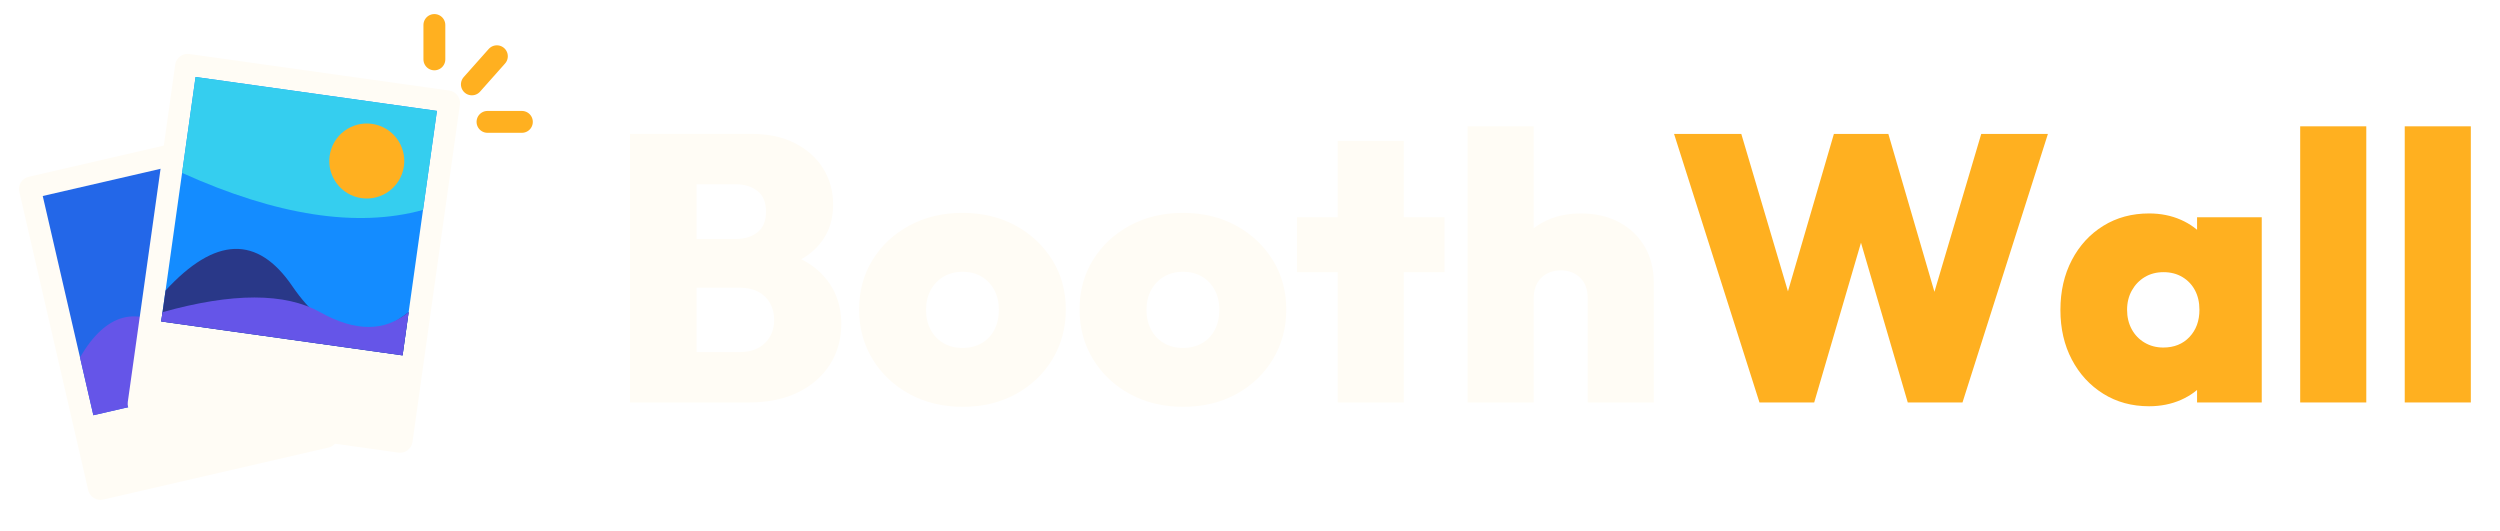
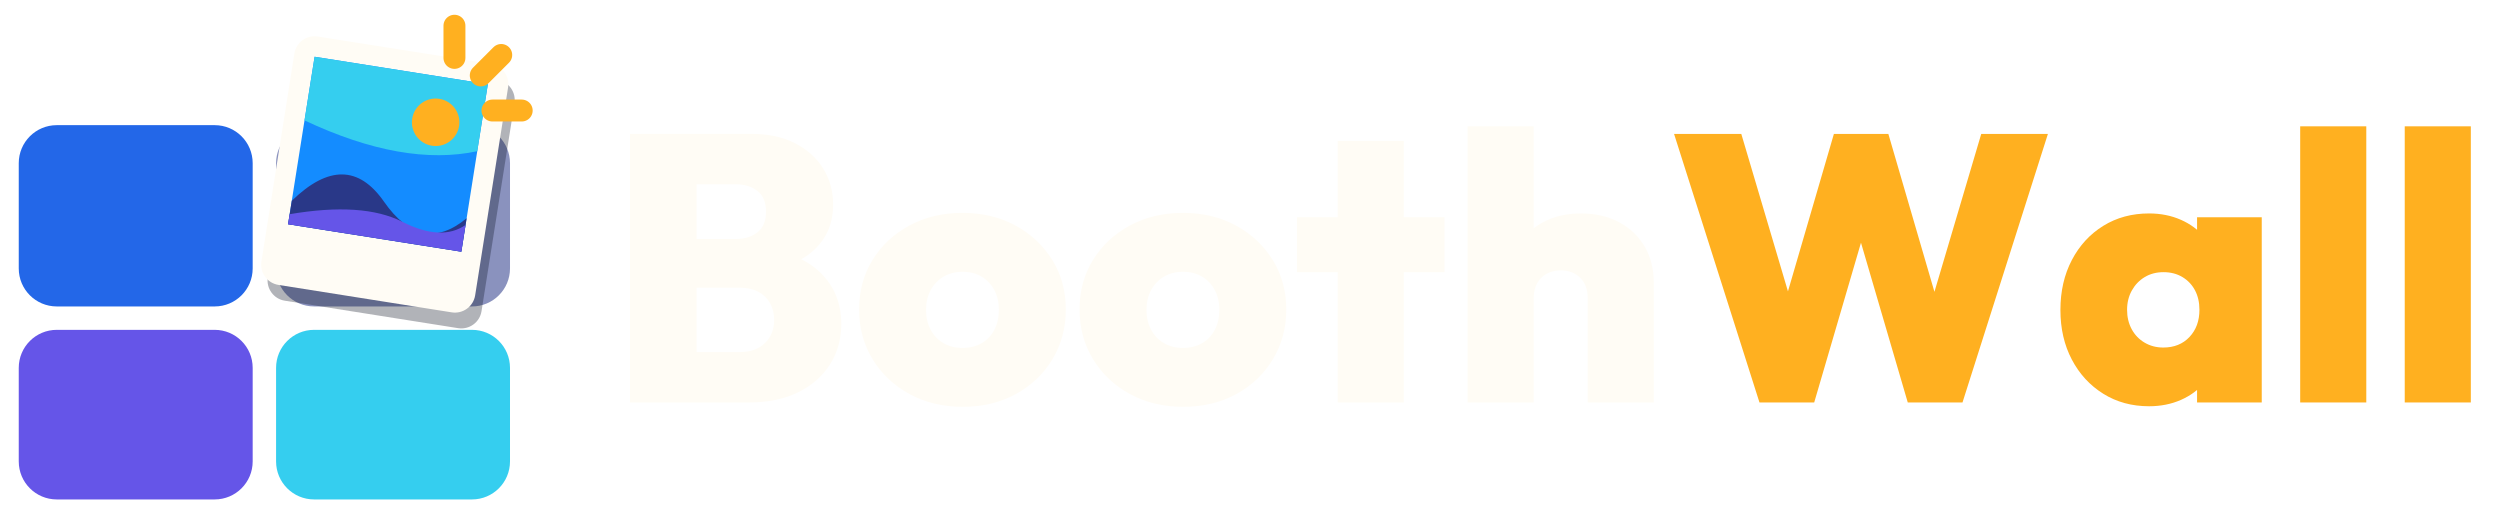
<svg xmlns="http://www.w3.org/2000/svg" width="528" height="112" viewBox="0 0 528 112">
  <g transform="translate(0 0) scale(0.66)">
-     <g transform="rotate(-13 60 90)">
-       <rect x="14" y="46" width="82" height="106" rx="4" fill="#FFFCF5" />
-       <rect x="21" y="53" width="68" height="72" rx="0" fill="#2367E8" />
-       <path d="M21 106Q38 88 52 105T89 108V125H21Z" fill="#6555E8" />
+     <g transform="translate(0.386 11.977) scale(0.93572)">
+       <rect x="6" y="30" width="80" height="62" rx="13" fill="#2367E8" />
+       <rect x="6" y="100" width="80" height="58" rx="13" fill="#6555E8" />
+       <rect x="94" y="100" width="80" height="58" rx="13" fill="#35CEEF" />
+       <rect x="94" y="30" width="80" height="62" rx="13" fill="#293888" opacity=".55" />
+       <g transform="rotate(9 132 48)">
+         <rect x="97" y="9" width="74" height="86" rx="7" fill="#0B1020" opacity=".32" />
+         <rect x="94" y="4" width="74" height="86" rx="7" fill="#FFFCF5" />
+         <rect x="101" y="11" width="60" height="58" fill="#148CFF" />
+         <path d="M101 11H161V34.2Q137 43.48 101 33.04Z" fill="#35CEEF" />
+         <path d="M101 60.88Q116.6 40 132.2 56.24T161 57.4V69H101Z" fill="#293888" />
+         <path d="M101 65.52Q125 57.4 139.4 62.04T161 59.72V69H101Z" fill="#6555E8" />
+         <circle cx="145.4" cy="26.66" r="8.12" fill="#FFB020" />
+       </g>
+       <path d="M155 -4V7M171 6L164 13M178 25H168" stroke="#FFB020" stroke-width="7.5" stroke-linecap="round" fill="none" />
    </g>
-     <g transform="rotate(8 90 81)">
-       <rect x="48" y="22" width="92" height="117" rx="4" fill="#FFFCF5" />
-       <rect x="55" y="29" width="78" height="79" rx="0" fill="#148CFF" />
-       <path d="M55 29H133V61Q103 74 55 60Z" fill="#35CEEF" />
-       <path d="M55 98Q75 69 95 91T133 94V108H55Z" fill="#293888" />
-       <path d="M55 105Q87 91 105 98T133 94V108H55Z" fill="#6555E8" />
-       <circle cx="113" cy="48" r="12" fill="#FFB020" />
-     </g>
-     <path d="M139 8V19M159 18L151 27M167 39H156" stroke="#FFB020" stroke-width="7" stroke-linecap="round" />
  </g>
  <path d="M204.5 0V133H353Q394.75 133 419.25 156.625Q443.75 180.25 443.75 218Q443.75 243.25 432.625 262.625Q421.5 282 401.375 292.5Q381.25 303 353 303H204.5V431.5H342Q377.25 431.5 399.75 449.25Q422.25 467 422.25 503.75Q422.25 540.5 399.75 558.25Q377.25 576 342 576H204.5V709H384.75Q451.25 709 499.375 684.125Q547.5 659.25 573.5 617.125Q599.5 575 599.5 522Q599.5 451.25 551.375 404.75Q503.25 358.25 410.5 346.5L411.25 407.25Q512.5 395.25 566.75 341.75Q621 288.25 621 207.25Q621 147.25 591.125 100.375Q561.25 53.5 506.75 26.75Q452.25 0 378 0ZM63.25 0V709H239V0Z" transform="translate(128.000 85) scale(0.08 -0.08)" fill="#FFFCF5" />
  <path d="M291.5 -11.5Q213.25 -11.5 151.375 22.0Q89.5 55.5 53.75 114.0Q18 172.5 18 245.5Q18 318.5 53.375 376.0Q88.75 433.5 150.625 467.0Q212.5 500.5 290.75 500.5Q369.25 500.5 430.75 467.125Q492.25 433.75 528.0 376.125Q563.75 318.5 563.75 245.5Q563.75 172.5 528.375 114.0Q493 55.5 431.5 22.0Q370 -11.5 291.5 -11.5ZM290.75 144Q319.75 144 341.5 156.5Q363.25 169 375.125 191.875Q387 214.75 387 244.75Q387 274.75 374.625 297.375Q362.25 320 341.0 332.5Q319.75 345 290.75 345Q262.75 345 241.0 332.125Q219.25 319.25 207.0 296.625Q194.75 274 194.75 244Q194.75 214.75 207.0 191.875Q219.25 169 241.0 156.5Q262.75 144 290.75 144Z" transform="translate(180.000 85) scale(0.08 -0.08)" fill="#FFFCF5" />
  <path d="M291.5 -11.5Q213.25 -11.5 151.375 22.0Q89.5 55.5 53.75 114.0Q18 172.5 18 245.5Q18 318.5 53.375 376.0Q88.75 433.5 150.625 467.0Q212.5 500.5 290.75 500.5Q369.25 500.5 430.75 467.125Q492.25 433.75 528.0 376.125Q563.75 318.5 563.75 245.5Q563.75 172.5 528.375 114.0Q493 55.5 431.5 22.0Q370 -11.5 291.5 -11.5ZM290.75 144Q319.75 144 341.5 156.5Q363.25 169 375.125 191.875Q387 214.75 387 244.75Q387 274.75 374.625 297.375Q362.25 320 341.0 332.5Q319.75 345 290.75 345Q262.75 345 241.0 332.125Q219.25 319.25 207.0 296.625Q194.75 274 194.75 244Q194.75 214.75 207.0 191.875Q219.25 169 241.0 156.5Q262.75 144 290.75 144Z" transform="translate(226.560 85) scale(0.08 -0.08)" fill="#FFFCF5" />
  <path d="M117.5 0V690.5H292V0ZM10 344V489H399.5V344Z" transform="translate(273.120 85) scale(0.08 -0.08)" fill="#FFFCF5" />
  <path d="M367.5 0V276.25Q367.5 310 347.5 329.375Q327.5 348.75 296.811 348.75Q275.936 348.75 259.593 340.0Q243.25 331.25 234.125 314.875Q225 298.5 225 276.25L157.25 307.75Q157.25 366.5 181.625 409.375Q206 452.25 249.224 475.625Q292.448 499 349.349 499Q407.75 499 451.25 475.375Q494.75 451.75 518.375 410.75Q542 369.75 542 316V0ZM50.5 0V729H225V0Z" transform="translate(305.920 85) scale(0.08 -0.08)" fill="#FFFCF5" />
  <path d="M238 0 12.5 709H190L351.75 163.25H275.25L434.5 709H578.25L737.5 163.25H661.75L823.5 709H999.5L774 0H629.5L470 544.75H542L382.5 0Z" transform="translate(352.560 85) scale(0.08 -0.08)" fill="#FFB020" />
  <path d="M254.5 -10Q186.5 -10 133.625 23.0Q80.75 56 50.625 113.25Q20.5 170.5 20.5 244.25Q20.5 318.25 50.625 375.875Q80.75 433.5 133.625 466.25Q186.5 499 254.5 499Q300.5 499 338.5 482.25Q376.5 465.5 401.125 435.75Q425.75 406 431 367.5V121.5Q425.75 83 401.25 53.25Q376.75 23.5 338.625 6.75Q300.5 -10 254.5 -10ZM292 145Q335 145 361.25 172.875Q387.5 200.75 387.5 244.5Q387.5 274 375.75 296.125Q364 318.25 342.5 331.125Q321 344 292.75 344Q264.75 344 243.25 331.125Q221.75 318.25 209.125 295.75Q196.5 273.25 196.5 244.5Q196.5 215.75 208.75 193.25Q221 170.75 242.875 157.875Q264.75 145 292 145ZM381.25 0V131.25L406.25 250.5L381.25 368.75V489H552V0Z" transform="translate(433.520 85) scale(0.08 -0.08)" fill="#FFB020" />
  <path d="M50.5 0V729H225V0Z" transform="translate(481.760 85) scale(0.08 -0.08)" fill="#FFB020" />
  <path d="M50.5 0V729H225V0Z" transform="translate(503.840 85) scale(0.08 -0.08)" fill="#FFB020" />
</svg>
